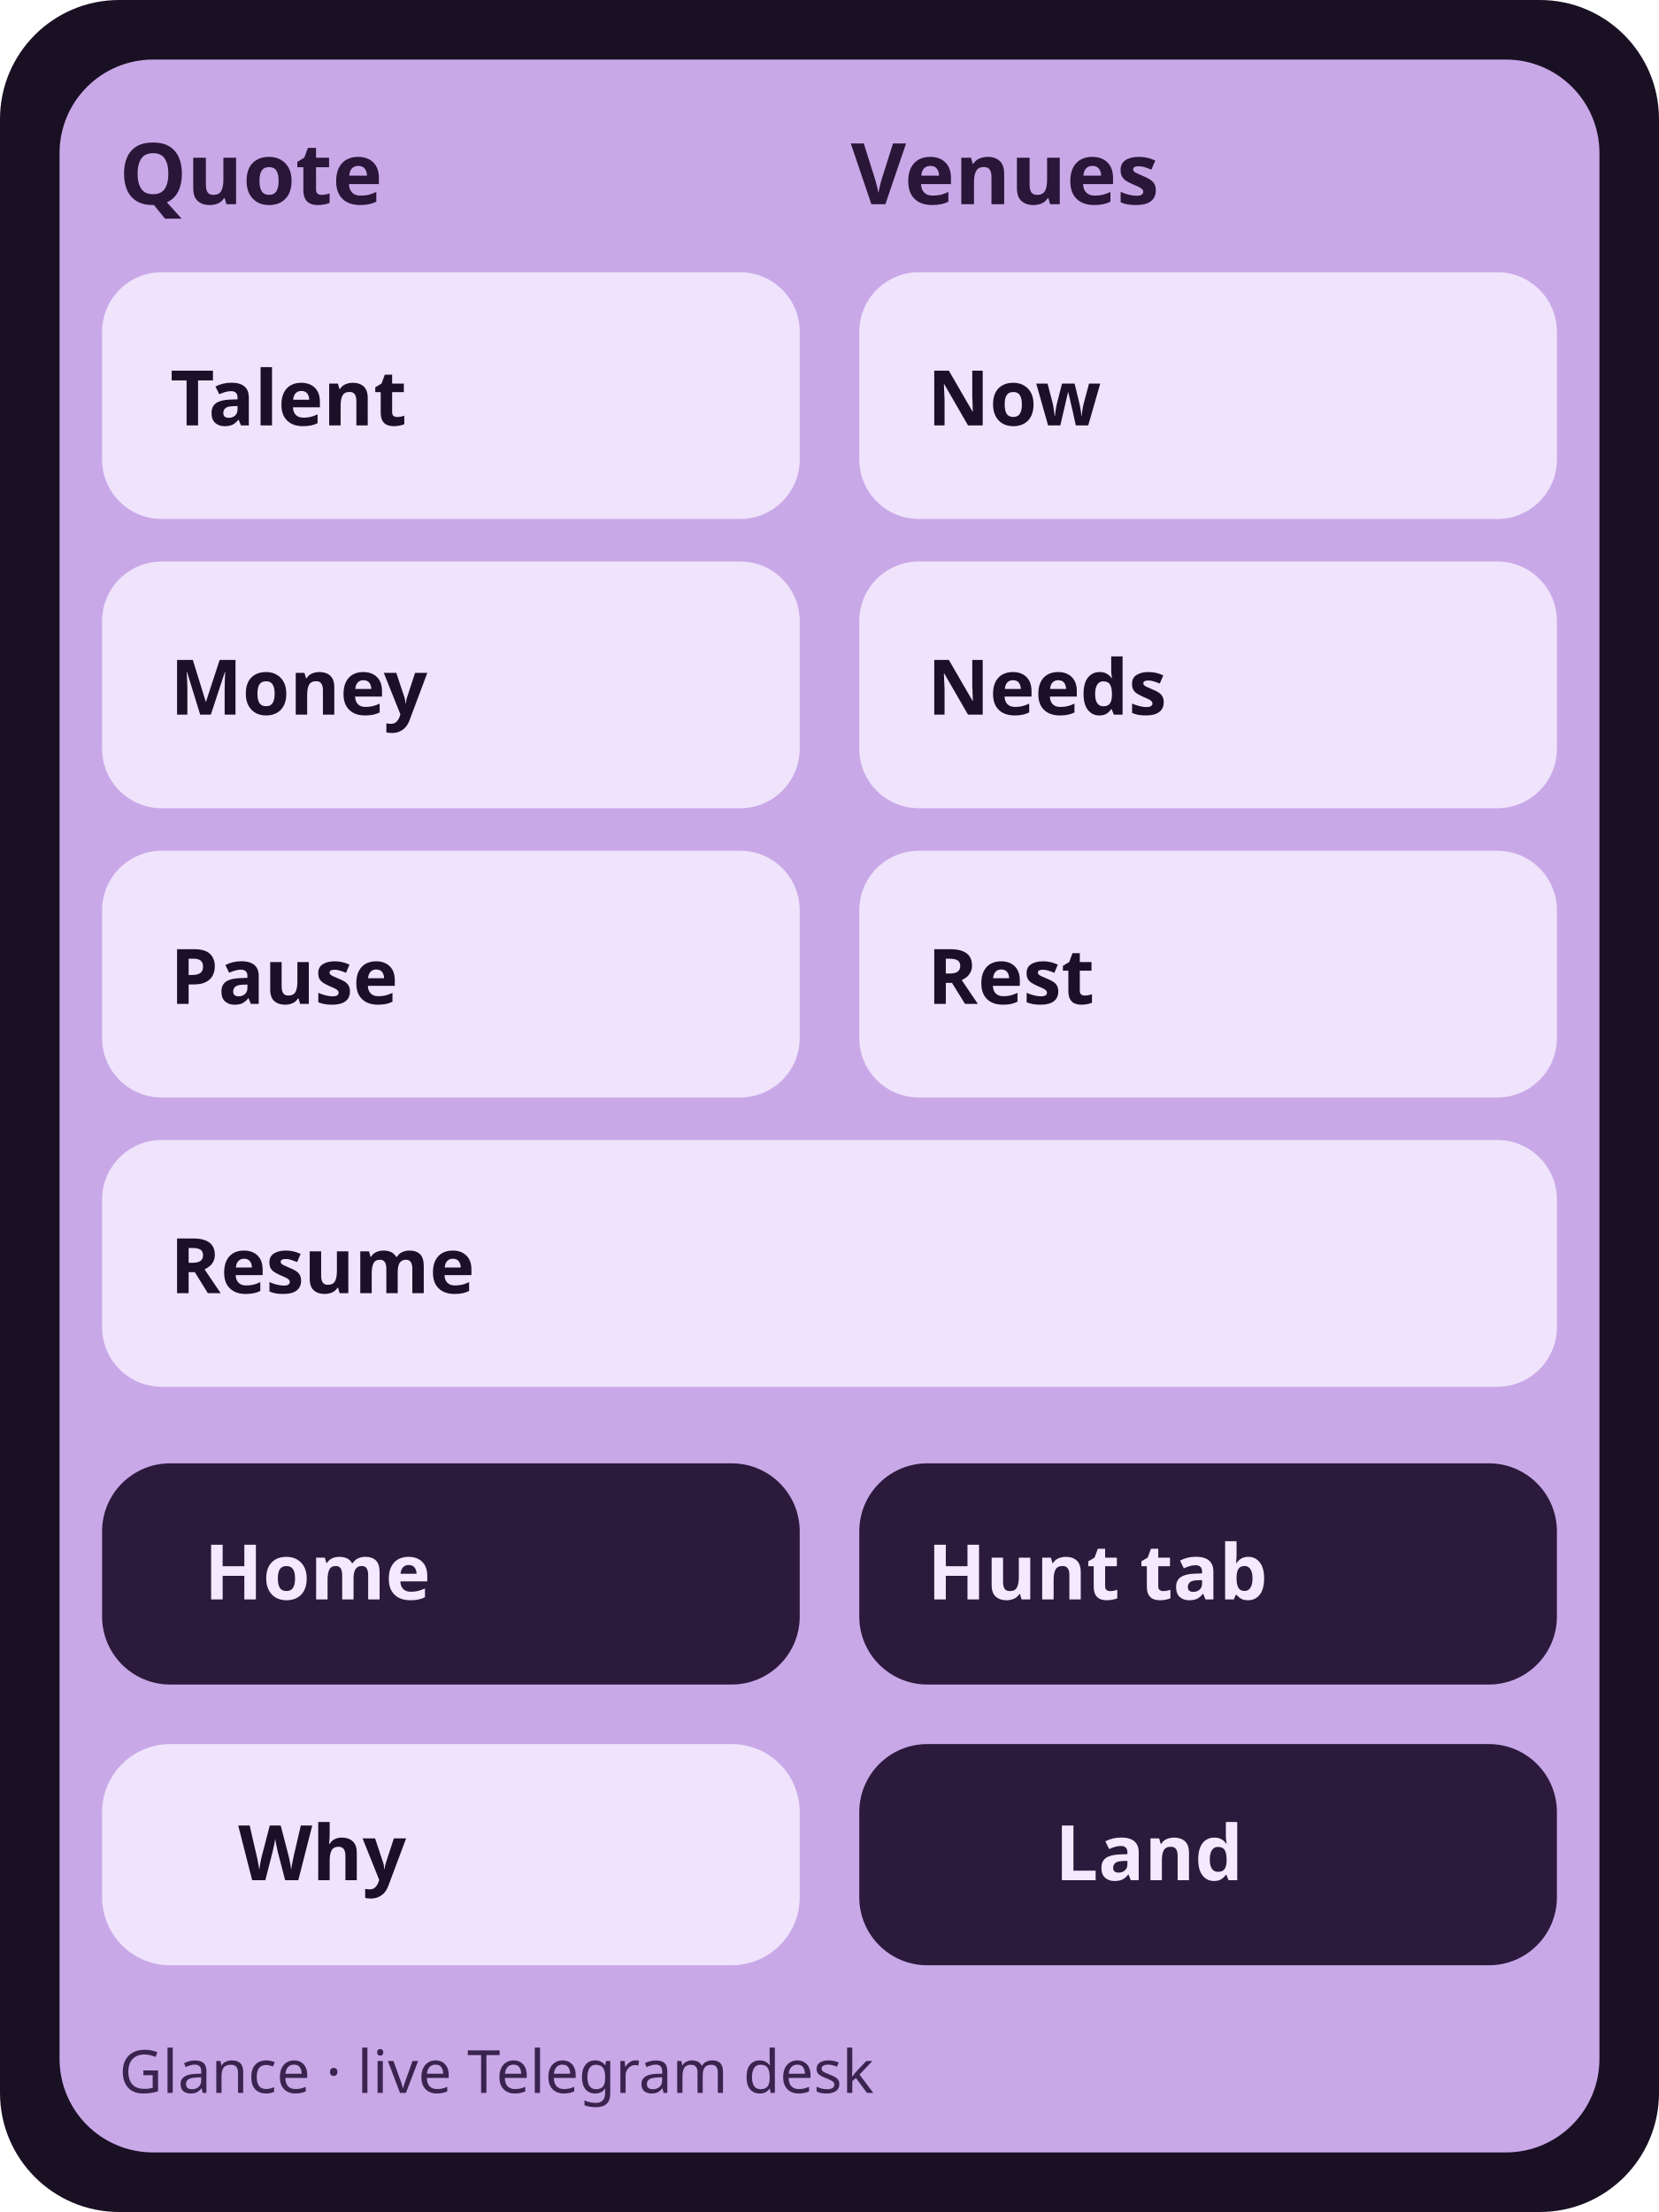
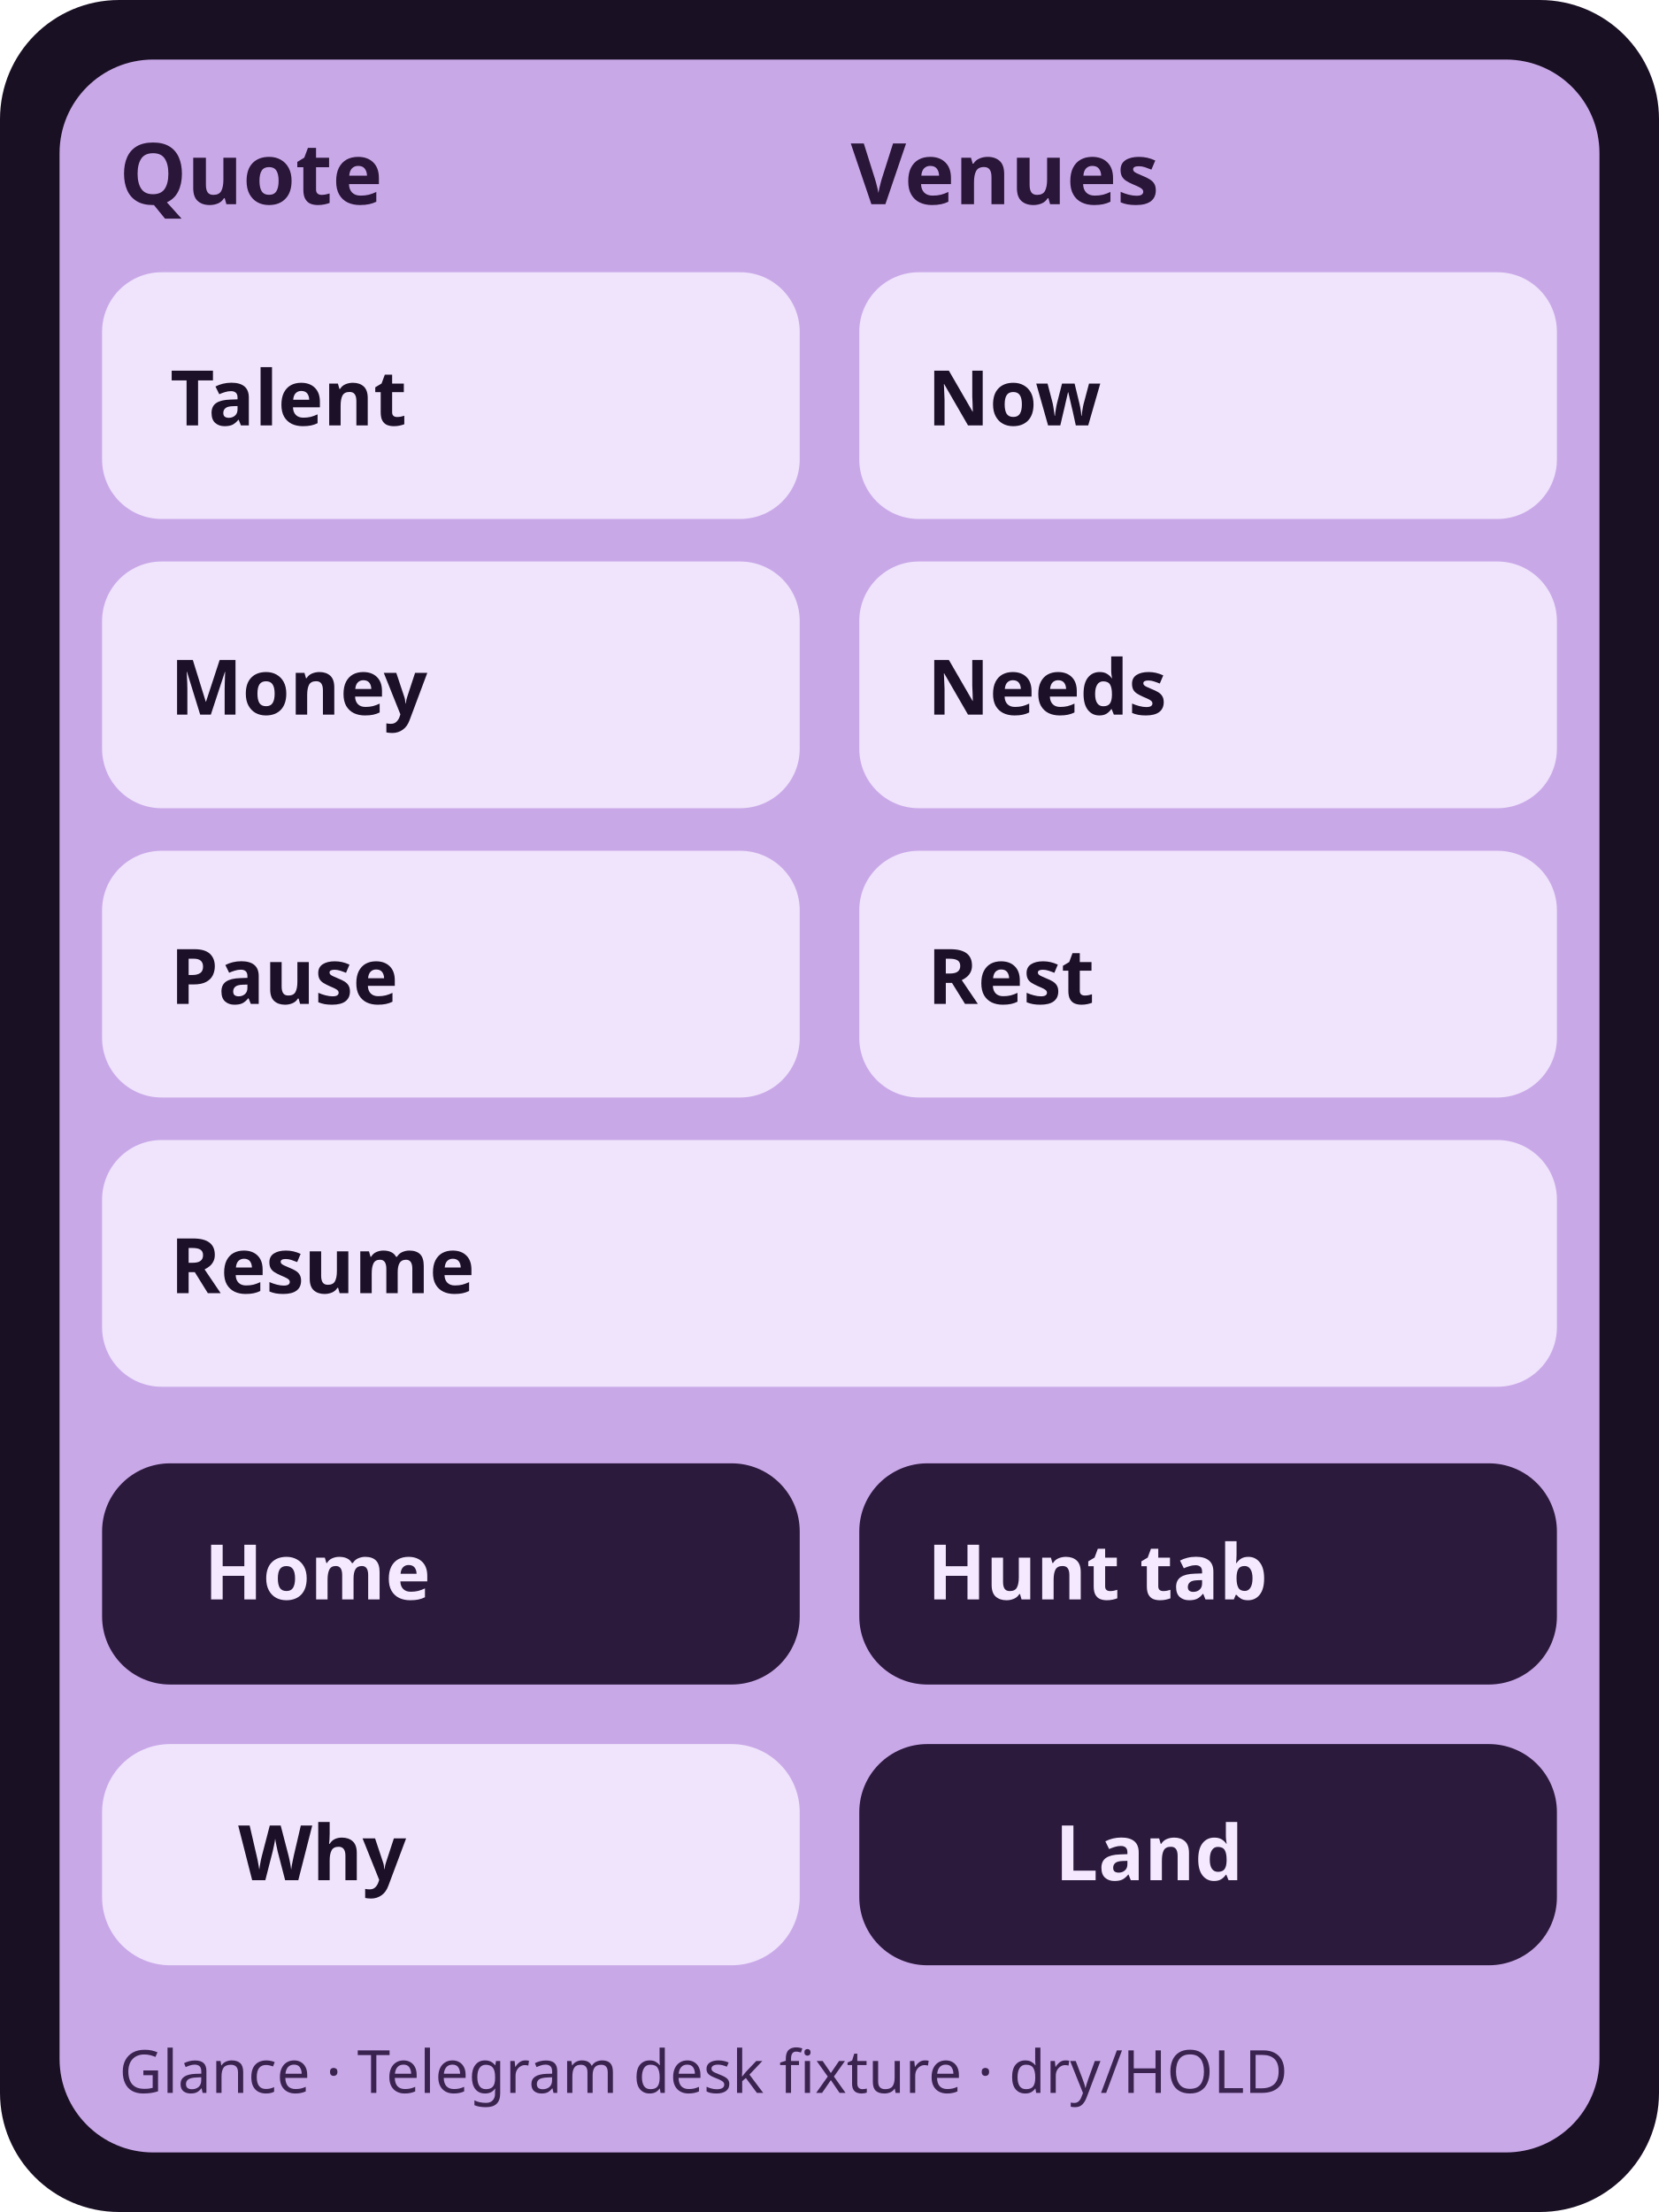
<svg xmlns="http://www.w3.org/2000/svg" viewBox="0 0 390 520" role="img" aria-label="Telegram Glance board">
  <rect width="390" height="520" rx="28" fill="#1a1024" />
  <rect x="14" y="14" width="362" height="492" rx="22" fill="#c9a8e8" />
  <text x="28" y="48" font-family="ui-sans-serif,system-ui,sans-serif" font-size="20" font-weight="700" fill="#2a1638">Quote</text>
  <text x="200" y="48" font-family="ui-sans-serif,system-ui,sans-serif" font-size="20" font-weight="700" fill="#2a1638">Venues</text>
  <g font-family="ui-sans-serif,system-ui,sans-serif" font-size="18" font-weight="700" fill="#1b1028">
    <rect x="24" y="64" width="164" height="58" rx="14" fill="#efe4fb" />
    <text x="40" y="100">Talent</text>
    <rect x="202" y="64" width="164" height="58" rx="14" fill="#efe4fb" />
    <text x="218" y="100">Now</text>
    <rect x="24" y="132" width="164" height="58" rx="14" fill="#efe4fb" />
    <text x="40" y="168">Money</text>
    <rect x="202" y="132" width="164" height="58" rx="14" fill="#efe4fb" />
    <text x="218" y="168">Needs</text>
    <rect x="24" y="200" width="164" height="58" rx="14" fill="#efe4fb" />
    <text x="40" y="236">Pause</text>
    <rect x="202" y="200" width="164" height="58" rx="14" fill="#efe4fb" />
    <text x="218" y="236">Rest</text>
    <rect x="24" y="268" width="342" height="58" rx="14" fill="#efe4fb" />
    <text x="40" y="304">Resume</text>
  </g>
  <rect x="24" y="344" width="164" height="52" rx="16" fill="#2b1a3c" />
  <text x="48" y="376" fill="#f4e9ff" font-size="18" font-weight="700" font-family="ui-sans-serif,system-ui,sans-serif">Home</text>
  <rect x="202" y="344" width="164" height="52" rx="16" fill="#2b1a3c" />
  <text x="218" y="376" fill="#f4e9ff" font-size="18" font-weight="700" font-family="ui-sans-serif,system-ui,sans-serif">Hunt tab</text>
  <rect x="24" y="410" width="164" height="52" rx="16" fill="#efe4fb" />
  <text x="56" y="442" fill="#1b1028" font-size="18" font-weight="700" font-family="ui-sans-serif,system-ui,sans-serif">Why</text>
  <rect x="202" y="410" width="164" height="52" rx="16" fill="#2b1a3c" />
  <text x="248" y="442" fill="#f4e9ff" font-size="18" font-weight="700" font-family="ui-sans-serif,system-ui,sans-serif">Land</text>
-   <text x="28" y="492" font-size="14" fill="#3a244f" font-family="ui-sans-serif,system-ui,sans-serif">Glance · live Telegram desk</text>
+   <text x="28" y="492" font-size="14" fill="#3a244f" font-family="ui-sans-serif,system-ui,sans-serif">Glance · Telegram desk fixture · dry/HOLD</text>
</svg>
